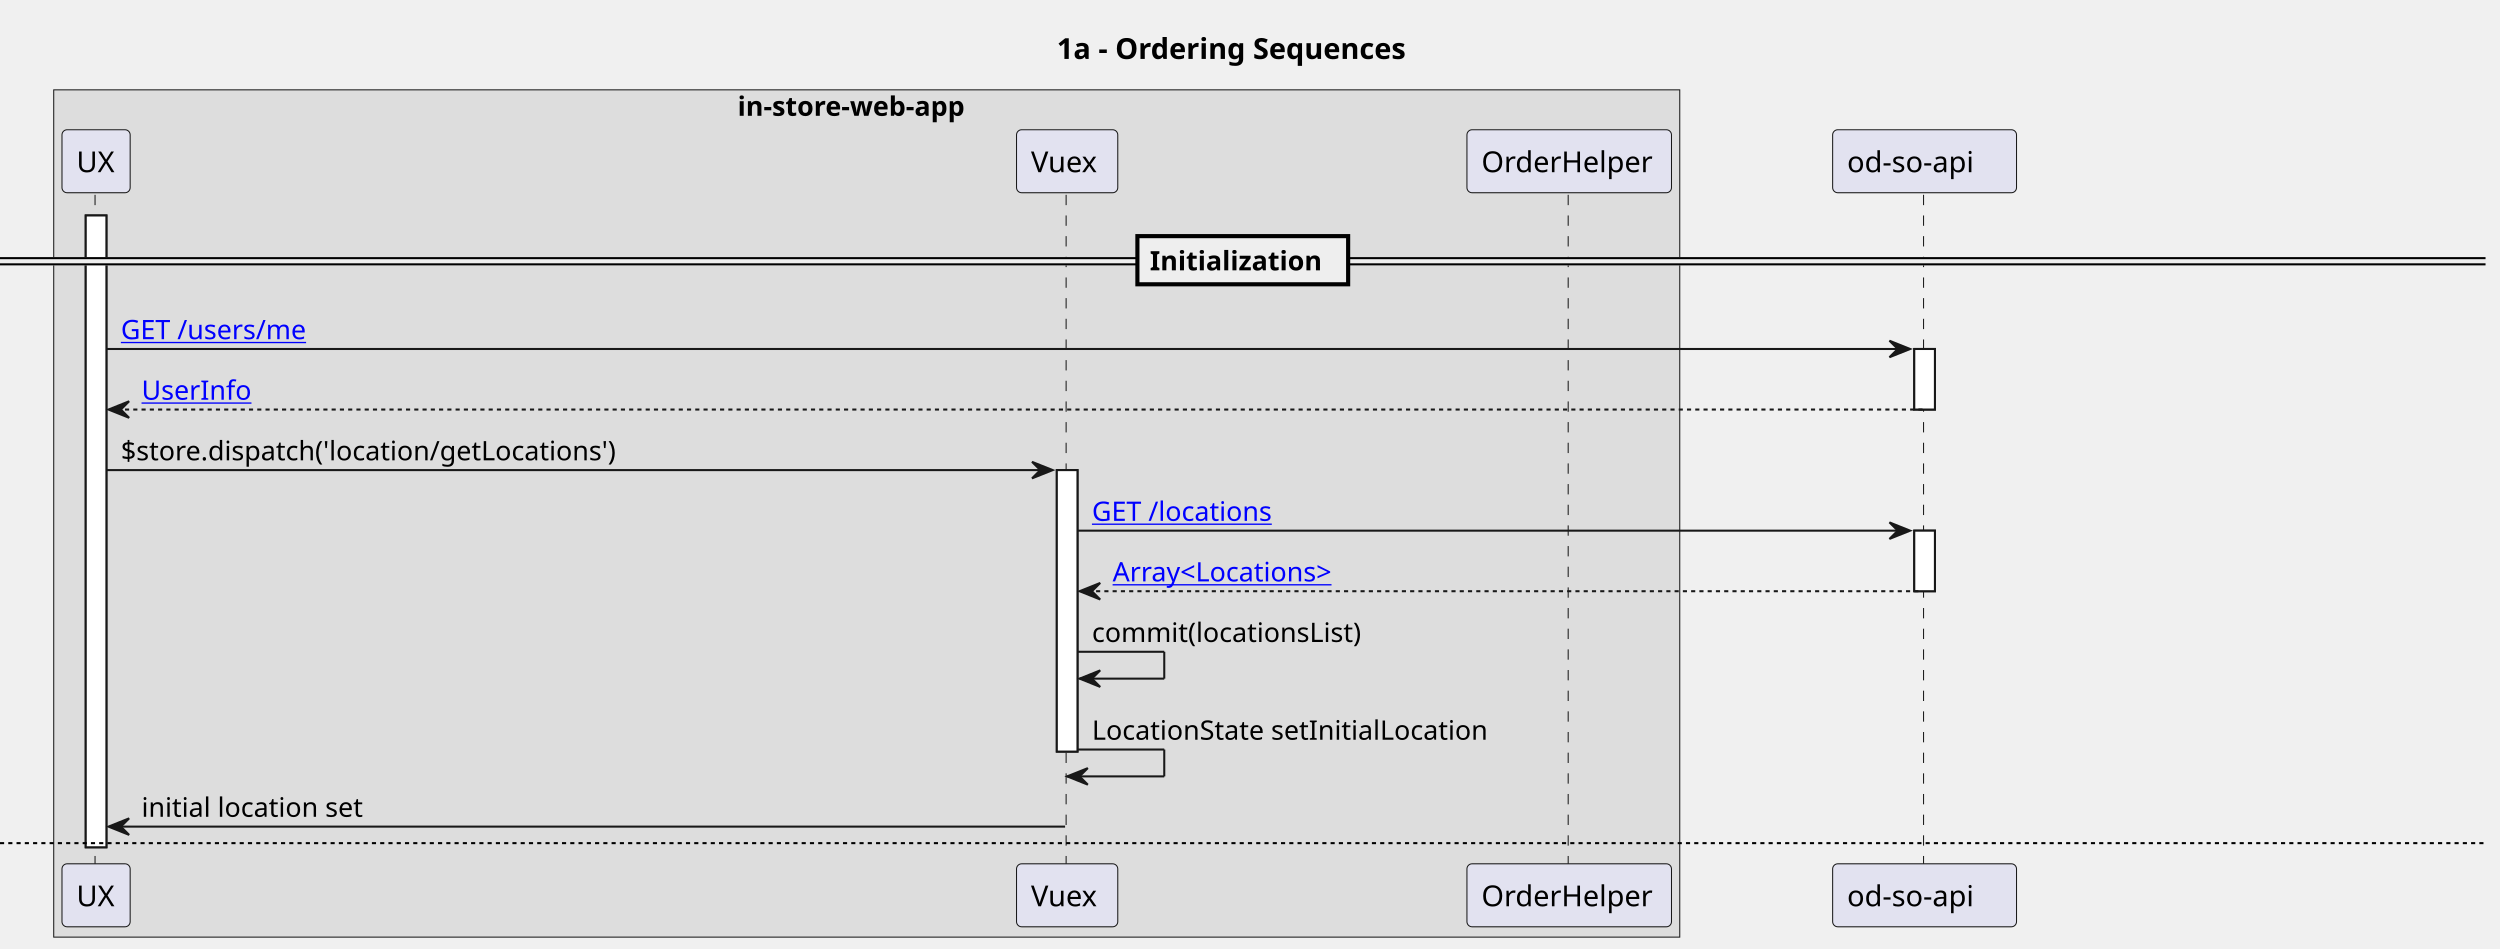
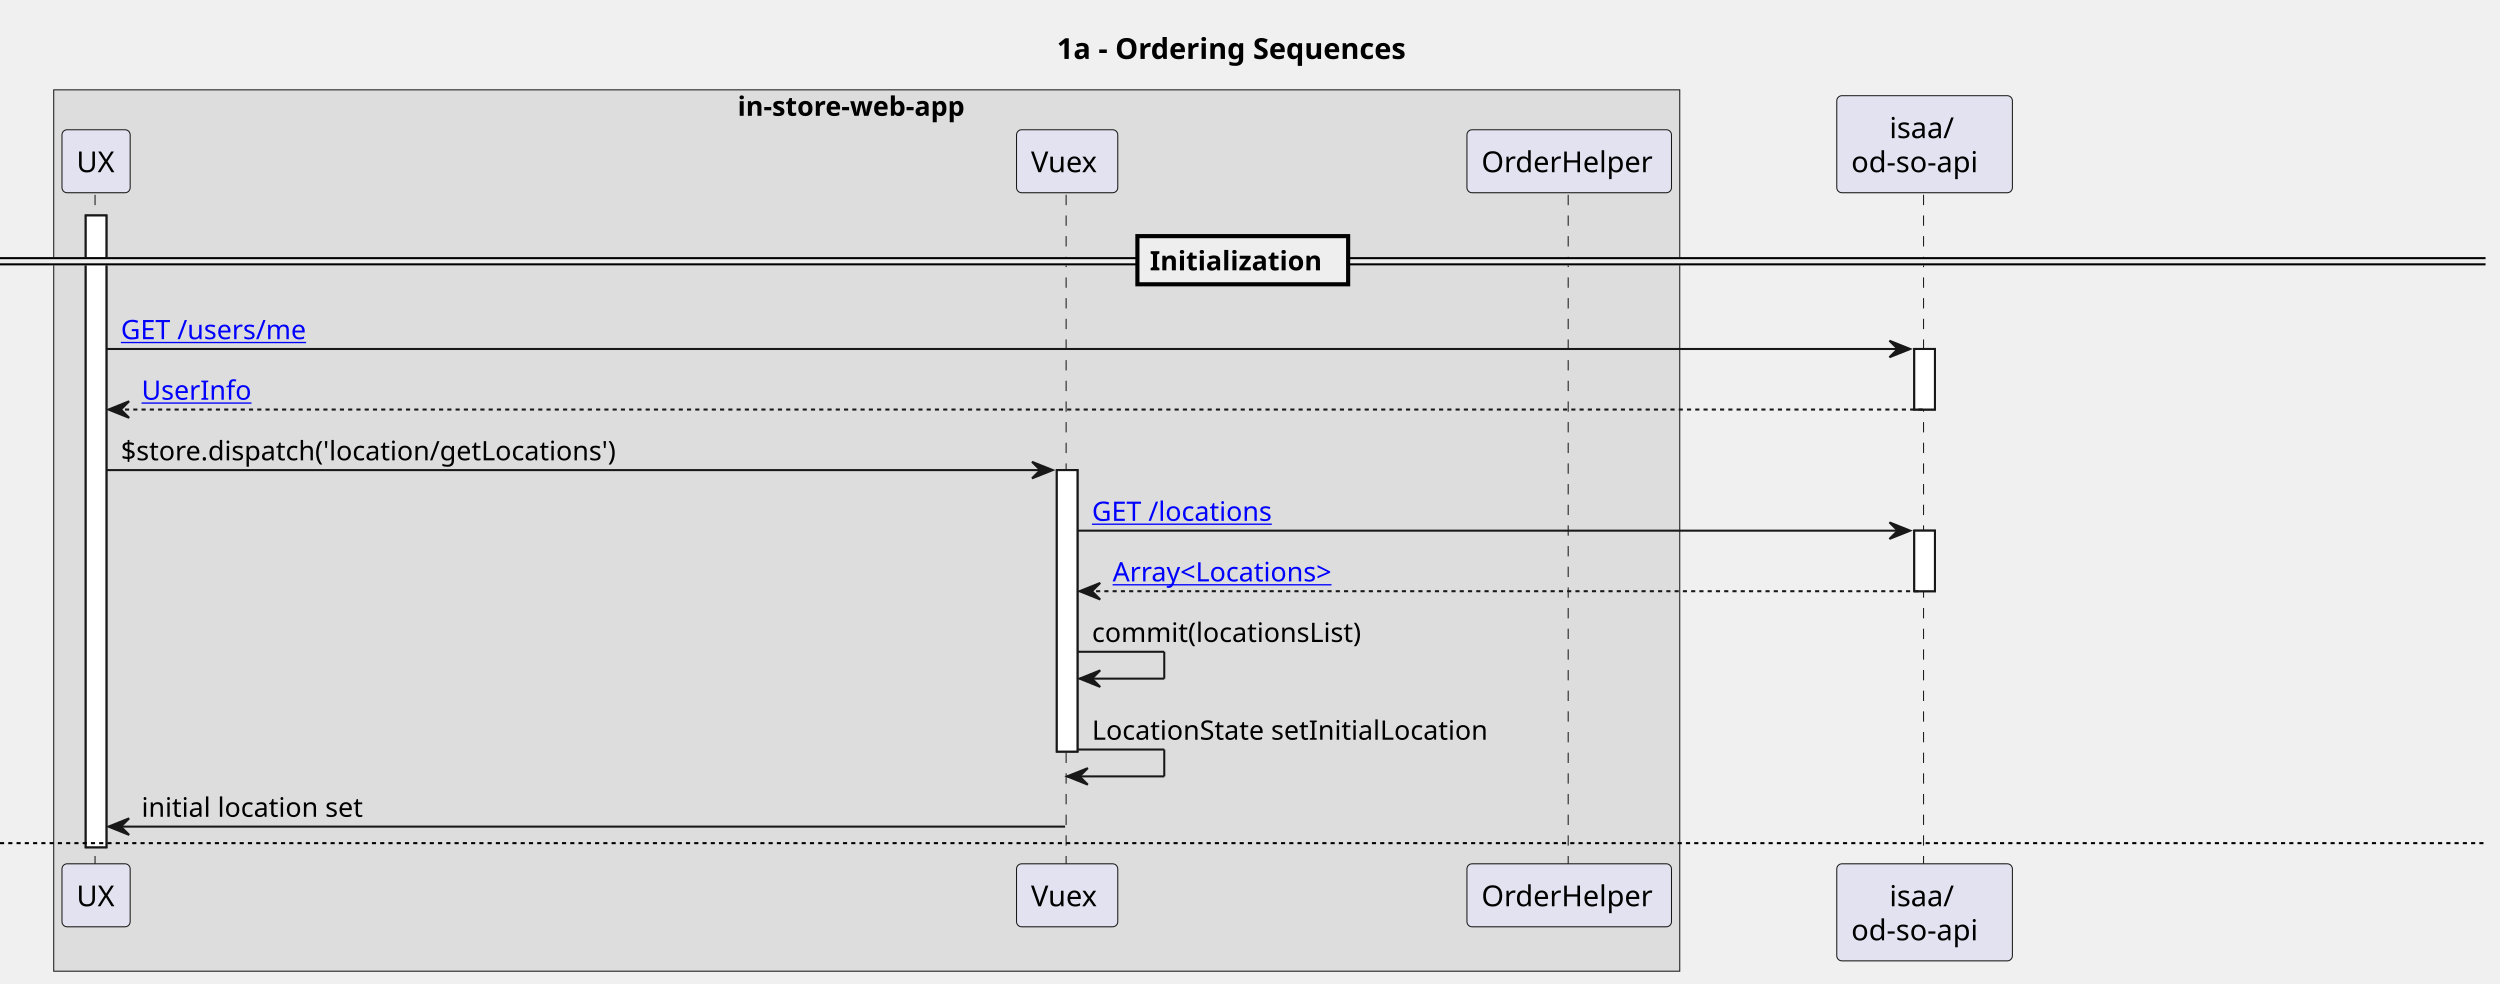
- <svg xmlns="http://www.w3.org/2000/svg" xmlns:xlink="http://www.w3.org/1999/xlink" contentStyleType="text/css" height="459px" preserveAspectRatio="none" style="width:1210px;height:459px;background:#FFFFFF;" version="1.1" viewBox="0 0 1210 459" width="1210px" zoomAndPan="magnify">
+ <svg xmlns="http://www.w3.org/2000/svg" xmlns:xlink="http://www.w3.org/1999/xlink" contentStyleType="text/css" height="476px" preserveAspectRatio="none" style="width:1210px;height:476px;background:#FFFFFF;" version="1.1" viewBox="0 0 1210 476" width="1210px" zoomAndPan="magnify">
  <defs />
  <g>
    <rect height="26.488" style="stroke:#00000000;stroke-width:1.0;fill:none;" width="189" x="506.5" y="10" />
    <text fill="#000000" font-family="sans-serif" font-size="14" font-weight="bold" lengthAdjust="spacing" textLength="179" x="511.5" y="28.535">1a - Ordering Sequences</text>
-     <rect fill="#DDDDDD" height="410.082" style="stroke:#181818;stroke-width:0.5;" width="787" x="26" y="43.488" />
+     <rect fill="#DDDDDD" height="426.57" style="stroke:#181818;stroke-width:0.5;" width="787" x="26" y="43.488" />
    <text fill="#000000" font-family="sans-serif" font-size="13" font-weight="bold" lengthAdjust="spacing" textLength="125" x="357" y="56.057">in-store-web-app</text>
    <rect fill="#FFFFFF" height="305.795" style="stroke:#181818;stroke-width:1.0;" width="10" x="41.5" y="104.287" />
    <rect fill="#FFFFFF" height="136.242" style="stroke:#181818;stroke-width:1.0;" width="10" x="511.5" y="227.529" />
    <rect fill="#FFFFFF" height="29.311" style="stroke:#181818;stroke-width:1.0;" width="10" x="926.5" y="168.908" />
    <rect fill="#FFFFFF" height="29.311" style="stroke:#181818;stroke-width:1.0;" width="10" x="926.5" y="256.84" />
    <line style="stroke:#181818;stroke-width:0.5;fill:none;stroke-dasharray:5.0,5.0;" x1="46" x2="46" y1="94.287" y2="419.082" />
    <line style="stroke:#181818;stroke-width:0.5;fill:none;stroke-dasharray:5.0,5.0;" x1="516" x2="516" y1="94.287" y2="419.082" />
    <line style="stroke:#181818;stroke-width:0.5;fill:none;stroke-dasharray:5.0,5.0;" x1="759" x2="759" y1="94.287" y2="419.082" />
    <line style="stroke:#181818;stroke-width:0.5;fill:none;stroke-dasharray:5.0,5.0;" x1="931" x2="931" y1="94.287" y2="419.082" />
    <rect fill="#E2E2F0" height="30.488" rx="2.5" ry="2.5" style="stroke:#181818;stroke-width:0.5;" width="33" x="30" y="62.799" />
    <text fill="#000000" font-family="sans-serif" font-size="14" lengthAdjust="spacing" textLength="19" x="37" y="83.334">UX</text>
    <rect fill="#E2E2F0" height="30.488" rx="2.5" ry="2.5" style="stroke:#181818;stroke-width:0.5;" width="33" x="30" y="418.082" />
    <text fill="#000000" font-family="sans-serif" font-size="14" lengthAdjust="spacing" textLength="19" x="37" y="438.617">UX</text>
    <rect fill="#E2E2F0" height="30.488" rx="2.5" ry="2.5" style="stroke:#181818;stroke-width:0.5;" width="49" x="492" y="62.799" />
    <text fill="#000000" font-family="sans-serif" font-size="14" lengthAdjust="spacing" textLength="35" x="499" y="83.334">Vuex</text>
    <rect fill="#E2E2F0" height="30.488" rx="2.5" ry="2.5" style="stroke:#181818;stroke-width:0.5;" width="49" x="492" y="418.082" />
    <text fill="#000000" font-family="sans-serif" font-size="14" lengthAdjust="spacing" textLength="35" x="499" y="438.617">Vuex</text>
    <rect fill="#E2E2F0" height="30.488" rx="2.5" ry="2.5" style="stroke:#181818;stroke-width:0.5;" width="99" x="710" y="62.799" />
    <text fill="#000000" font-family="sans-serif" font-size="14" lengthAdjust="spacing" textLength="85" x="717" y="83.334">OrderHelper</text>
    <rect fill="#E2E2F0" height="30.488" rx="2.5" ry="2.5" style="stroke:#181818;stroke-width:0.5;" width="99" x="710" y="418.082" />
    <text fill="#000000" font-family="sans-serif" font-size="14" lengthAdjust="spacing" textLength="85" x="717" y="438.617">OrderHelper</text>
-     <rect fill="#E2E2F0" height="30.488" rx="2.5" ry="2.5" style="stroke:#181818;stroke-width:0.5;" width="89" x="887" y="62.799" />
-     <text fill="#000000" font-family="sans-serif" font-size="14" lengthAdjust="spacing" textLength="71" x="894" y="83.334">od-so-api</text>
-     <rect fill="#E2E2F0" height="30.488" rx="2.5" ry="2.5" style="stroke:#181818;stroke-width:0.5;" width="89" x="887" y="418.082" />
-     <text fill="#000000" font-family="sans-serif" font-size="14" lengthAdjust="spacing" textLength="71" x="894" y="438.617">od-so-api</text>
+     <rect fill="#E2E2F0" height="46.977" rx="2.5" ry="2.5" style="stroke:#181818;stroke-width:0.5;" width="85" x="889" y="46.31" />
+     <text fill="#000000" font-family="sans-serif" font-size="14" lengthAdjust="spacing" textLength="34" x="914.5" y="66.846">isaa/</text>
+     <text fill="#000000" font-family="sans-serif" font-size="14" lengthAdjust="spacing" textLength="71" x="896" y="83.334">od-so-api</text>
+     <rect fill="#E2E2F0" height="46.977" rx="2.5" ry="2.5" style="stroke:#181818;stroke-width:0.5;" width="85" x="889" y="418.082" />
+     <text fill="#000000" font-family="sans-serif" font-size="14" lengthAdjust="spacing" textLength="34" x="914.5" y="438.617">isaa/</text>
+     <text fill="#000000" font-family="sans-serif" font-size="14" lengthAdjust="spacing" textLength="71" x="896" y="455.106">od-so-api</text>
    <rect fill="#FFFFFF" height="305.795" style="stroke:#181818;stroke-width:1.0;" width="10" x="41.5" y="104.287" />
    <rect fill="#FFFFFF" height="136.242" style="stroke:#181818;stroke-width:1.0;" width="10" x="511.5" y="227.529" />
    <rect fill="#FFFFFF" height="29.311" style="stroke:#181818;stroke-width:1.0;" width="10" x="926.5" y="168.908" />
    <rect fill="#FFFFFF" height="29.311" style="stroke:#181818;stroke-width:1.0;" width="10" x="926.5" y="256.84" />
    <rect fill="#EEEEEE" height="3" style="stroke:#EEEEEE;stroke-width:1.0;" width="1203" x="0" y="124.942" />
    <line style="stroke:#000000;stroke-width:1.0;" x1="0" x2="1203" y1="124.942" y2="124.942" />
    <line style="stroke:#000000;stroke-width:1.0;" x1="0" x2="1203" y1="127.942" y2="127.942" />
    <rect fill="#EEEEEE" height="23.311" style="stroke:#000000;stroke-width:2.0;" width="102" x="550.5" y="114.287" />
    <text fill="#000000" font-family="sans-serif" font-size="13" font-weight="bold" lengthAdjust="spacing" textLength="84" x="556.5" y="130.856">Initialization</text>
    <polygon fill="#181818" points="914.5,164.908,924.5,168.908,914.5,172.908,918.5,168.908" style="stroke:#181818;stroke-width:1.0;" />
    <line style="stroke:#181818;stroke-width:1.0;" x1="51.5" x2="920.5" y1="168.908" y2="168.908" />
    <a href="https://www.notion.so/odeko/SO-API-api-docs-2f17504231bd474da1e6ab6bfcccf55d#e787aedcaeb446208bbb9f47ec69aed8" target="_top" title="https://www.notion.so/odeko/SO-API-api-docs-2f17504231bd474da1e6ab6bfcccf55d#e787aedcaeb446208bbb9f47ec69aed8" xlink:actuate="onRequest" xlink:href="https://www.notion.so/odeko/SO-API-api-docs-2f17504231bd474da1e6ab6bfcccf55d#e787aedcaeb446208bbb9f47ec69aed8" xlink:show="new" xlink:title="https://www.notion.so/odeko/SO-API-api-docs-2f17504231bd474da1e6ab6bfcccf55d#e787aedcaeb446208bbb9f47ec69aed8" xlink:type="simple">
      <text fill="#0000FF" font-family="sans-serif" font-size="13" lengthAdjust="spacing" text-decoration="underline" textLength="95" x="58.5" y="164.166">GET /users/me</text>
    </a>
    <polygon fill="#181818" points="62.5,194.219,52.5,198.219,62.5,202.219,58.5,198.219" style="stroke:#181818;stroke-width:1.0;" />
    <line style="stroke:#181818;stroke-width:1.0;stroke-dasharray:2.0,2.0;" x1="56.5" x2="930.5" y1="198.219" y2="198.219" />
    <a href="https://www.notion.so/odeko/SO-API-api-docs-2f17504231bd474da1e6ab6bfcccf55d#33f156336f064c3ab30bfff452404f11:" target="_top" title="https://www.notion.so/odeko/SO-API-api-docs-2f17504231bd474da1e6ab6bfcccf55d#33f156336f064c3ab30bfff452404f11:" xlink:actuate="onRequest" xlink:href="https://www.notion.so/odeko/SO-API-api-docs-2f17504231bd474da1e6ab6bfcccf55d#33f156336f064c3ab30bfff452404f11:" xlink:show="new" xlink:title="https://www.notion.so/odeko/SO-API-api-docs-2f17504231bd474da1e6ab6bfcccf55d#33f156336f064c3ab30bfff452404f11:" xlink:type="simple">
      <text fill="#0000FF" font-family="sans-serif" font-size="13" lengthAdjust="spacing" text-decoration="underline" textLength="53" x="68.5" y="193.477">UserInfo</text>
    </a>
    <polygon fill="#181818" points="499.5,223.529,509.5,227.529,499.5,231.529,503.5,227.529" style="stroke:#181818;stroke-width:1.0;" />
    <line style="stroke:#181818;stroke-width:1.0;" x1="51.5" x2="505.5" y1="227.529" y2="227.529" />
    <text fill="#000000" font-family="sans-serif" font-size="13" lengthAdjust="spacing" textLength="251" x="58.5" y="222.787">$store.dispatch('location/getLocations')</text>
    <polygon fill="#181818" points="914.5,252.84,924.5,256.84,914.5,260.84,918.5,256.84" style="stroke:#181818;stroke-width:1.0;" />
    <line style="stroke:#181818;stroke-width:1.0;" x1="521.5" x2="920.5" y1="256.84" y2="256.84" />
    <a href="https://www.notion.so/odeko/SO-API-api-docs-2f17504231bd474da1e6ab6bfcccf55d#06cc27bea8744e3dbfce148f0dcf62e2" target="_top" title="https://www.notion.so/odeko/SO-API-api-docs-2f17504231bd474da1e6ab6bfcccf55d#06cc27bea8744e3dbfce148f0dcf62e2" xlink:actuate="onRequest" xlink:href="https://www.notion.so/odeko/SO-API-api-docs-2f17504231bd474da1e6ab6bfcccf55d#06cc27bea8744e3dbfce148f0dcf62e2" xlink:show="new" xlink:title="https://www.notion.so/odeko/SO-API-api-docs-2f17504231bd474da1e6ab6bfcccf55d#06cc27bea8744e3dbfce148f0dcf62e2" xlink:type="simple">
      <text fill="#0000FF" font-family="sans-serif" font-size="13" lengthAdjust="spacing" text-decoration="underline" textLength="93" x="528.5" y="252.098">GET /locations</text>
    </a>
    <polygon fill="#181818" points="532.5,282.15,522.5,286.15,532.5,290.15,528.5,286.15" style="stroke:#181818;stroke-width:1.0;" />
    <line style="stroke:#181818;stroke-width:1.0;stroke-dasharray:2.0,2.0;" x1="526.5" x2="930.5" y1="286.15" y2="286.15" />
    <a href="https://www.notion.so/odeko/SO-API-api-docs-2f17504231bd474da1e6ab6bfcccf55d#06cc27bea8744e3dbfce148f0dcf62e2" target="_top" title="https://www.notion.so/odeko/SO-API-api-docs-2f17504231bd474da1e6ab6bfcccf55d#06cc27bea8744e3dbfce148f0dcf62e2" xlink:actuate="onRequest" xlink:href="https://www.notion.so/odeko/SO-API-api-docs-2f17504231bd474da1e6ab6bfcccf55d#06cc27bea8744e3dbfce148f0dcf62e2" xlink:show="new" xlink:title="https://www.notion.so/odeko/SO-API-api-docs-2f17504231bd474da1e6ab6bfcccf55d#06cc27bea8744e3dbfce148f0dcf62e2" xlink:type="simple">
      <text fill="#0000FF" font-family="sans-serif" font-size="13" lengthAdjust="spacing" text-decoration="underline" textLength="114" x="538.5" y="281.408">Array&lt;Locations&gt;</text>
    </a>
    <line style="stroke:#181818;stroke-width:1.0;" x1="521.5" x2="563.5" y1="315.461" y2="315.461" />
    <line style="stroke:#181818;stroke-width:1.0;" x1="563.5" x2="563.5" y1="315.461" y2="328.461" />
    <line style="stroke:#181818;stroke-width:1.0;" x1="522.5" x2="563.5" y1="328.461" y2="328.461" />
    <polygon fill="#181818" points="532.5,324.461,522.5,328.461,532.5,332.461,528.5,328.461" style="stroke:#181818;stroke-width:1.0;" />
    <text fill="#000000" font-family="sans-serif" font-size="13" lengthAdjust="spacing" textLength="137" x="528.5" y="310.719">commit(locationsList)</text>
    <line style="stroke:#181818;stroke-width:1.0;" x1="521.5" x2="563.5" y1="362.772" y2="362.772" />
    <line style="stroke:#181818;stroke-width:1.0;" x1="563.5" x2="563.5" y1="362.772" y2="375.772" />
    <line style="stroke:#181818;stroke-width:1.0;" x1="516.5" x2="563.5" y1="375.772" y2="375.772" />
    <polygon fill="#181818" points="526.5,371.772,516.5,375.772,526.5,379.772,522.5,375.772" style="stroke:#181818;stroke-width:1.0;" />
    <text fill="#000000" font-family="sans-serif" font-size="13" lengthAdjust="spacing" textLength="198" x="528.5" y="358.029">LocationState setInitialLocation</text>
    <polygon fill="#181818" points="62.5,396.082,52.5,400.082,62.5,404.082,58.5,400.082" style="stroke:#181818;stroke-width:1.0;" />
    <line style="stroke:#181818;stroke-width:1.0;" x1="56.5" x2="515.5" y1="400.082" y2="400.082" />
    <text fill="#000000" font-family="sans-serif" font-size="13" lengthAdjust="spacing" textLength="114" x="68.5" y="395.34">initial location set</text>
    <line style="stroke:#000000;stroke-width:1.0;stroke-dasharray:2.0,2.0;" x1="0" x2="1203" y1="408.082" y2="408.082" />
  </g>
</svg>
